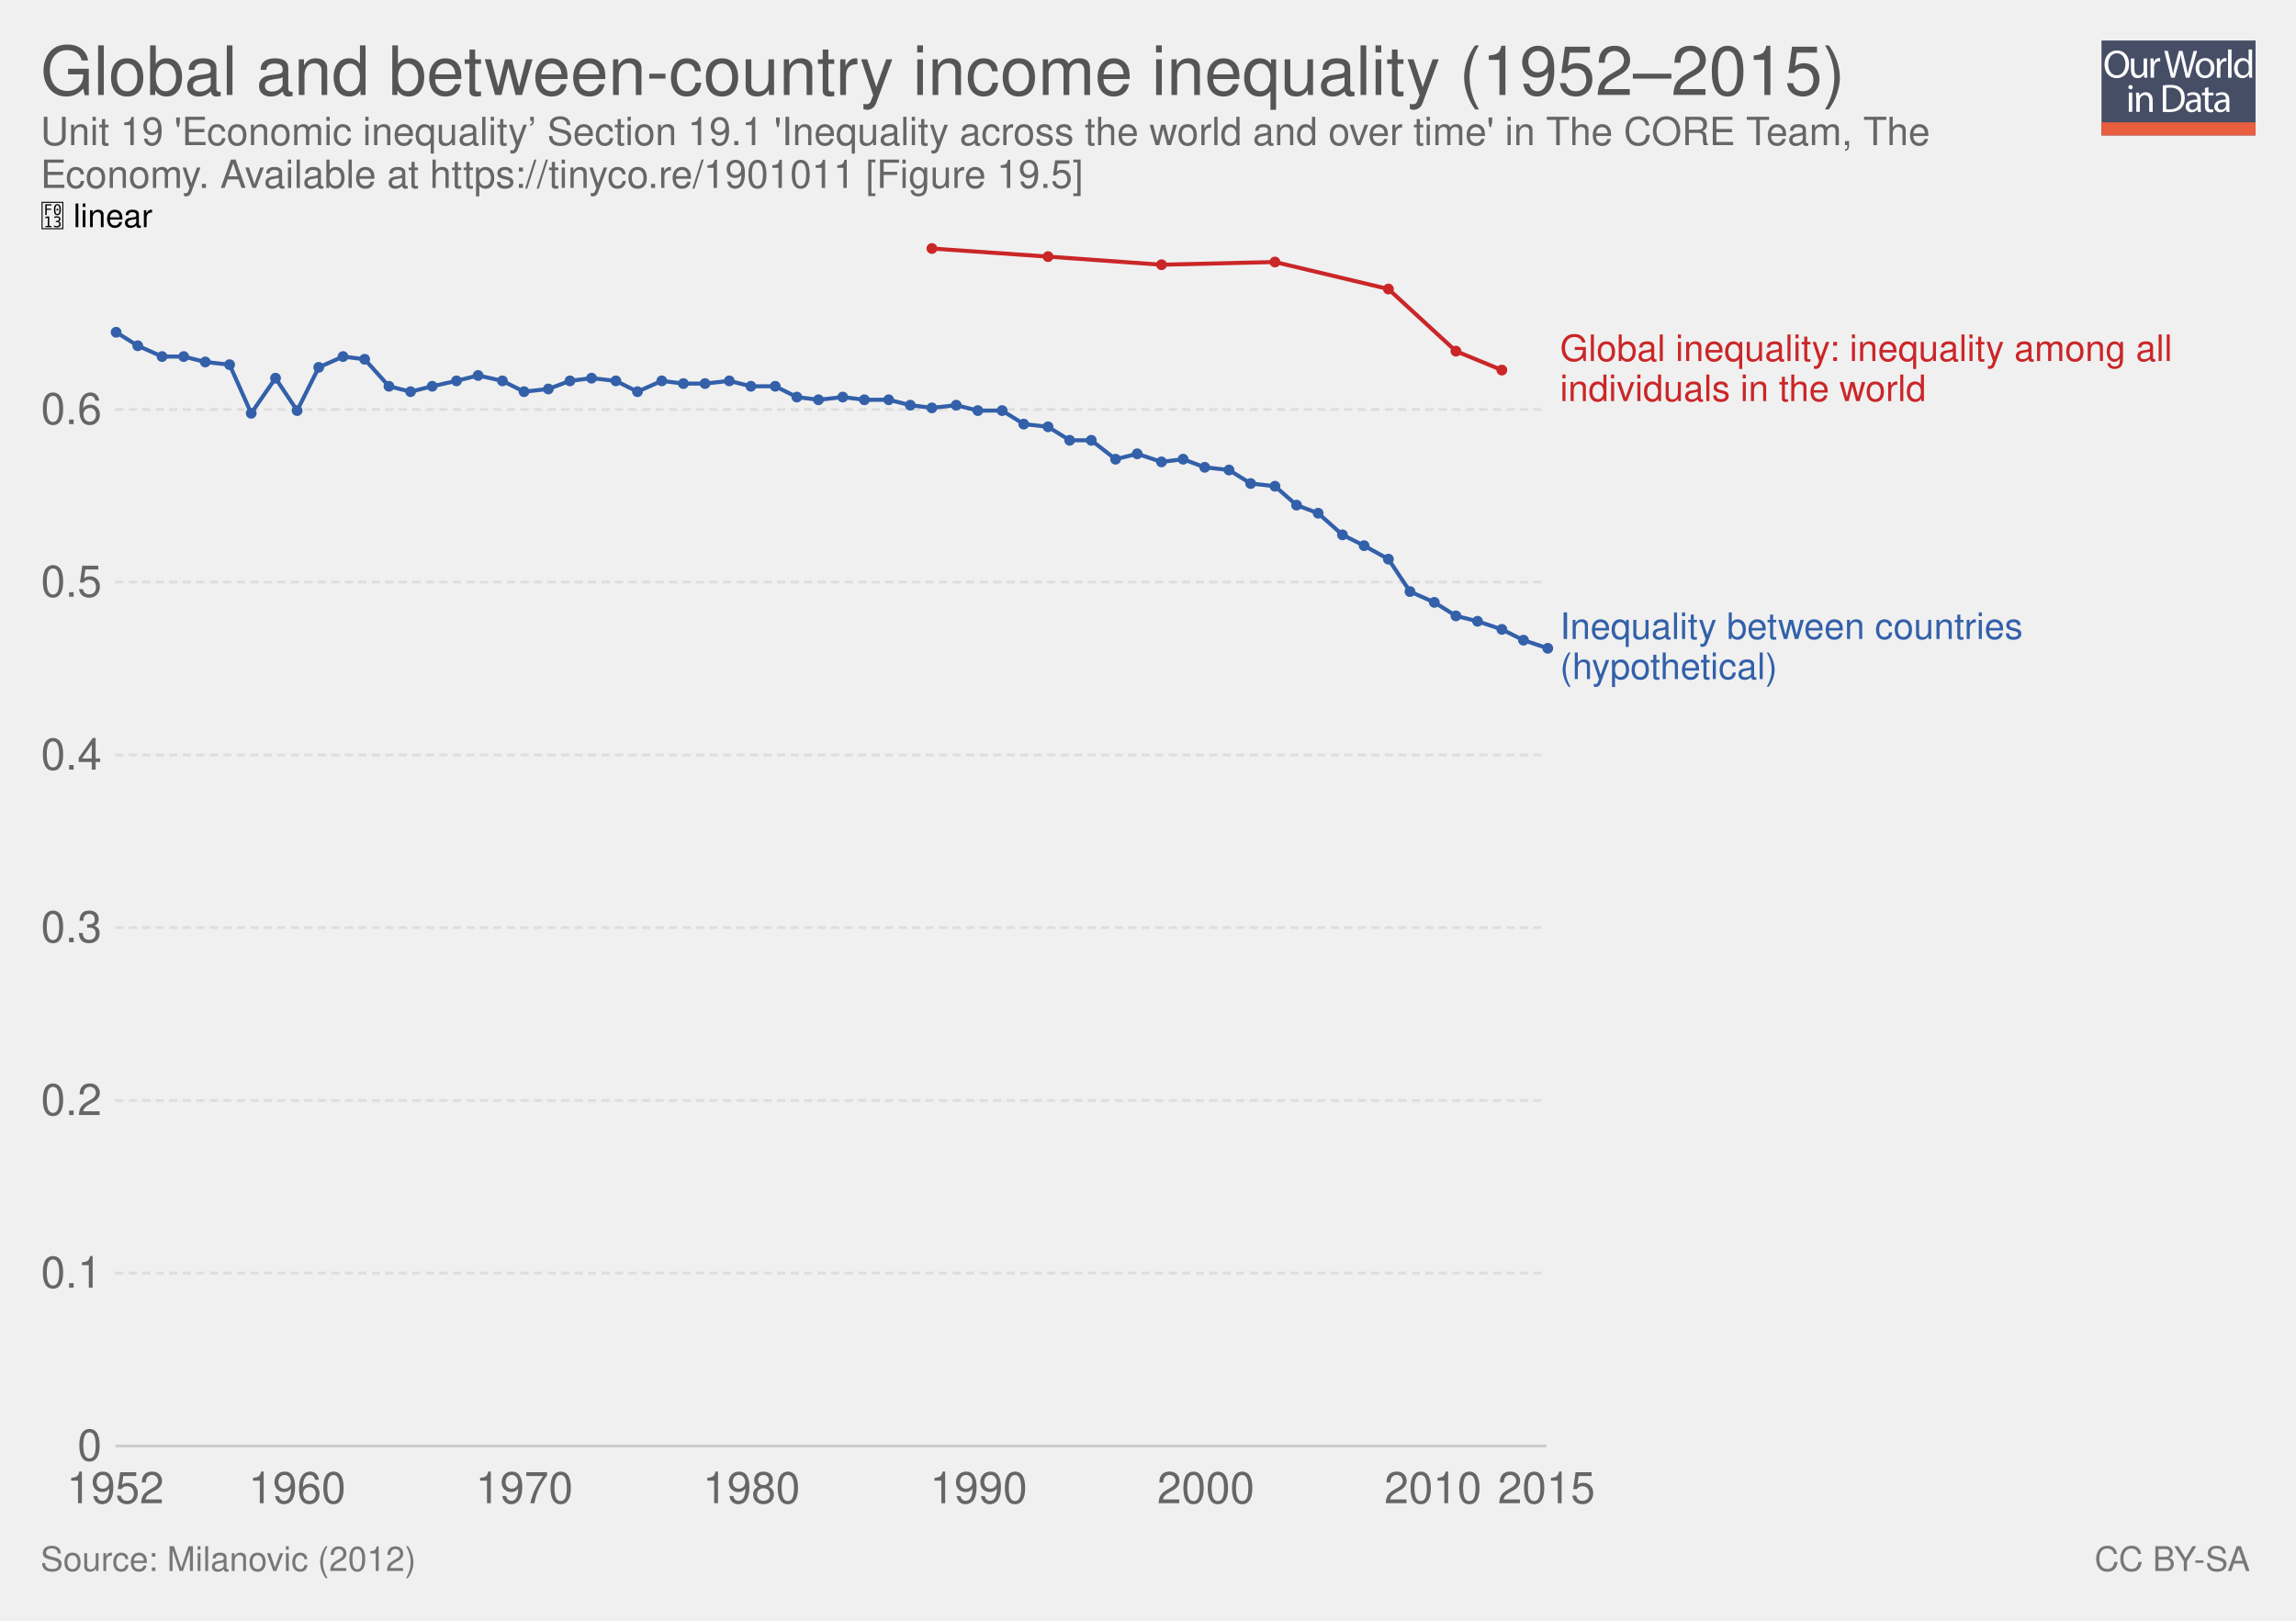
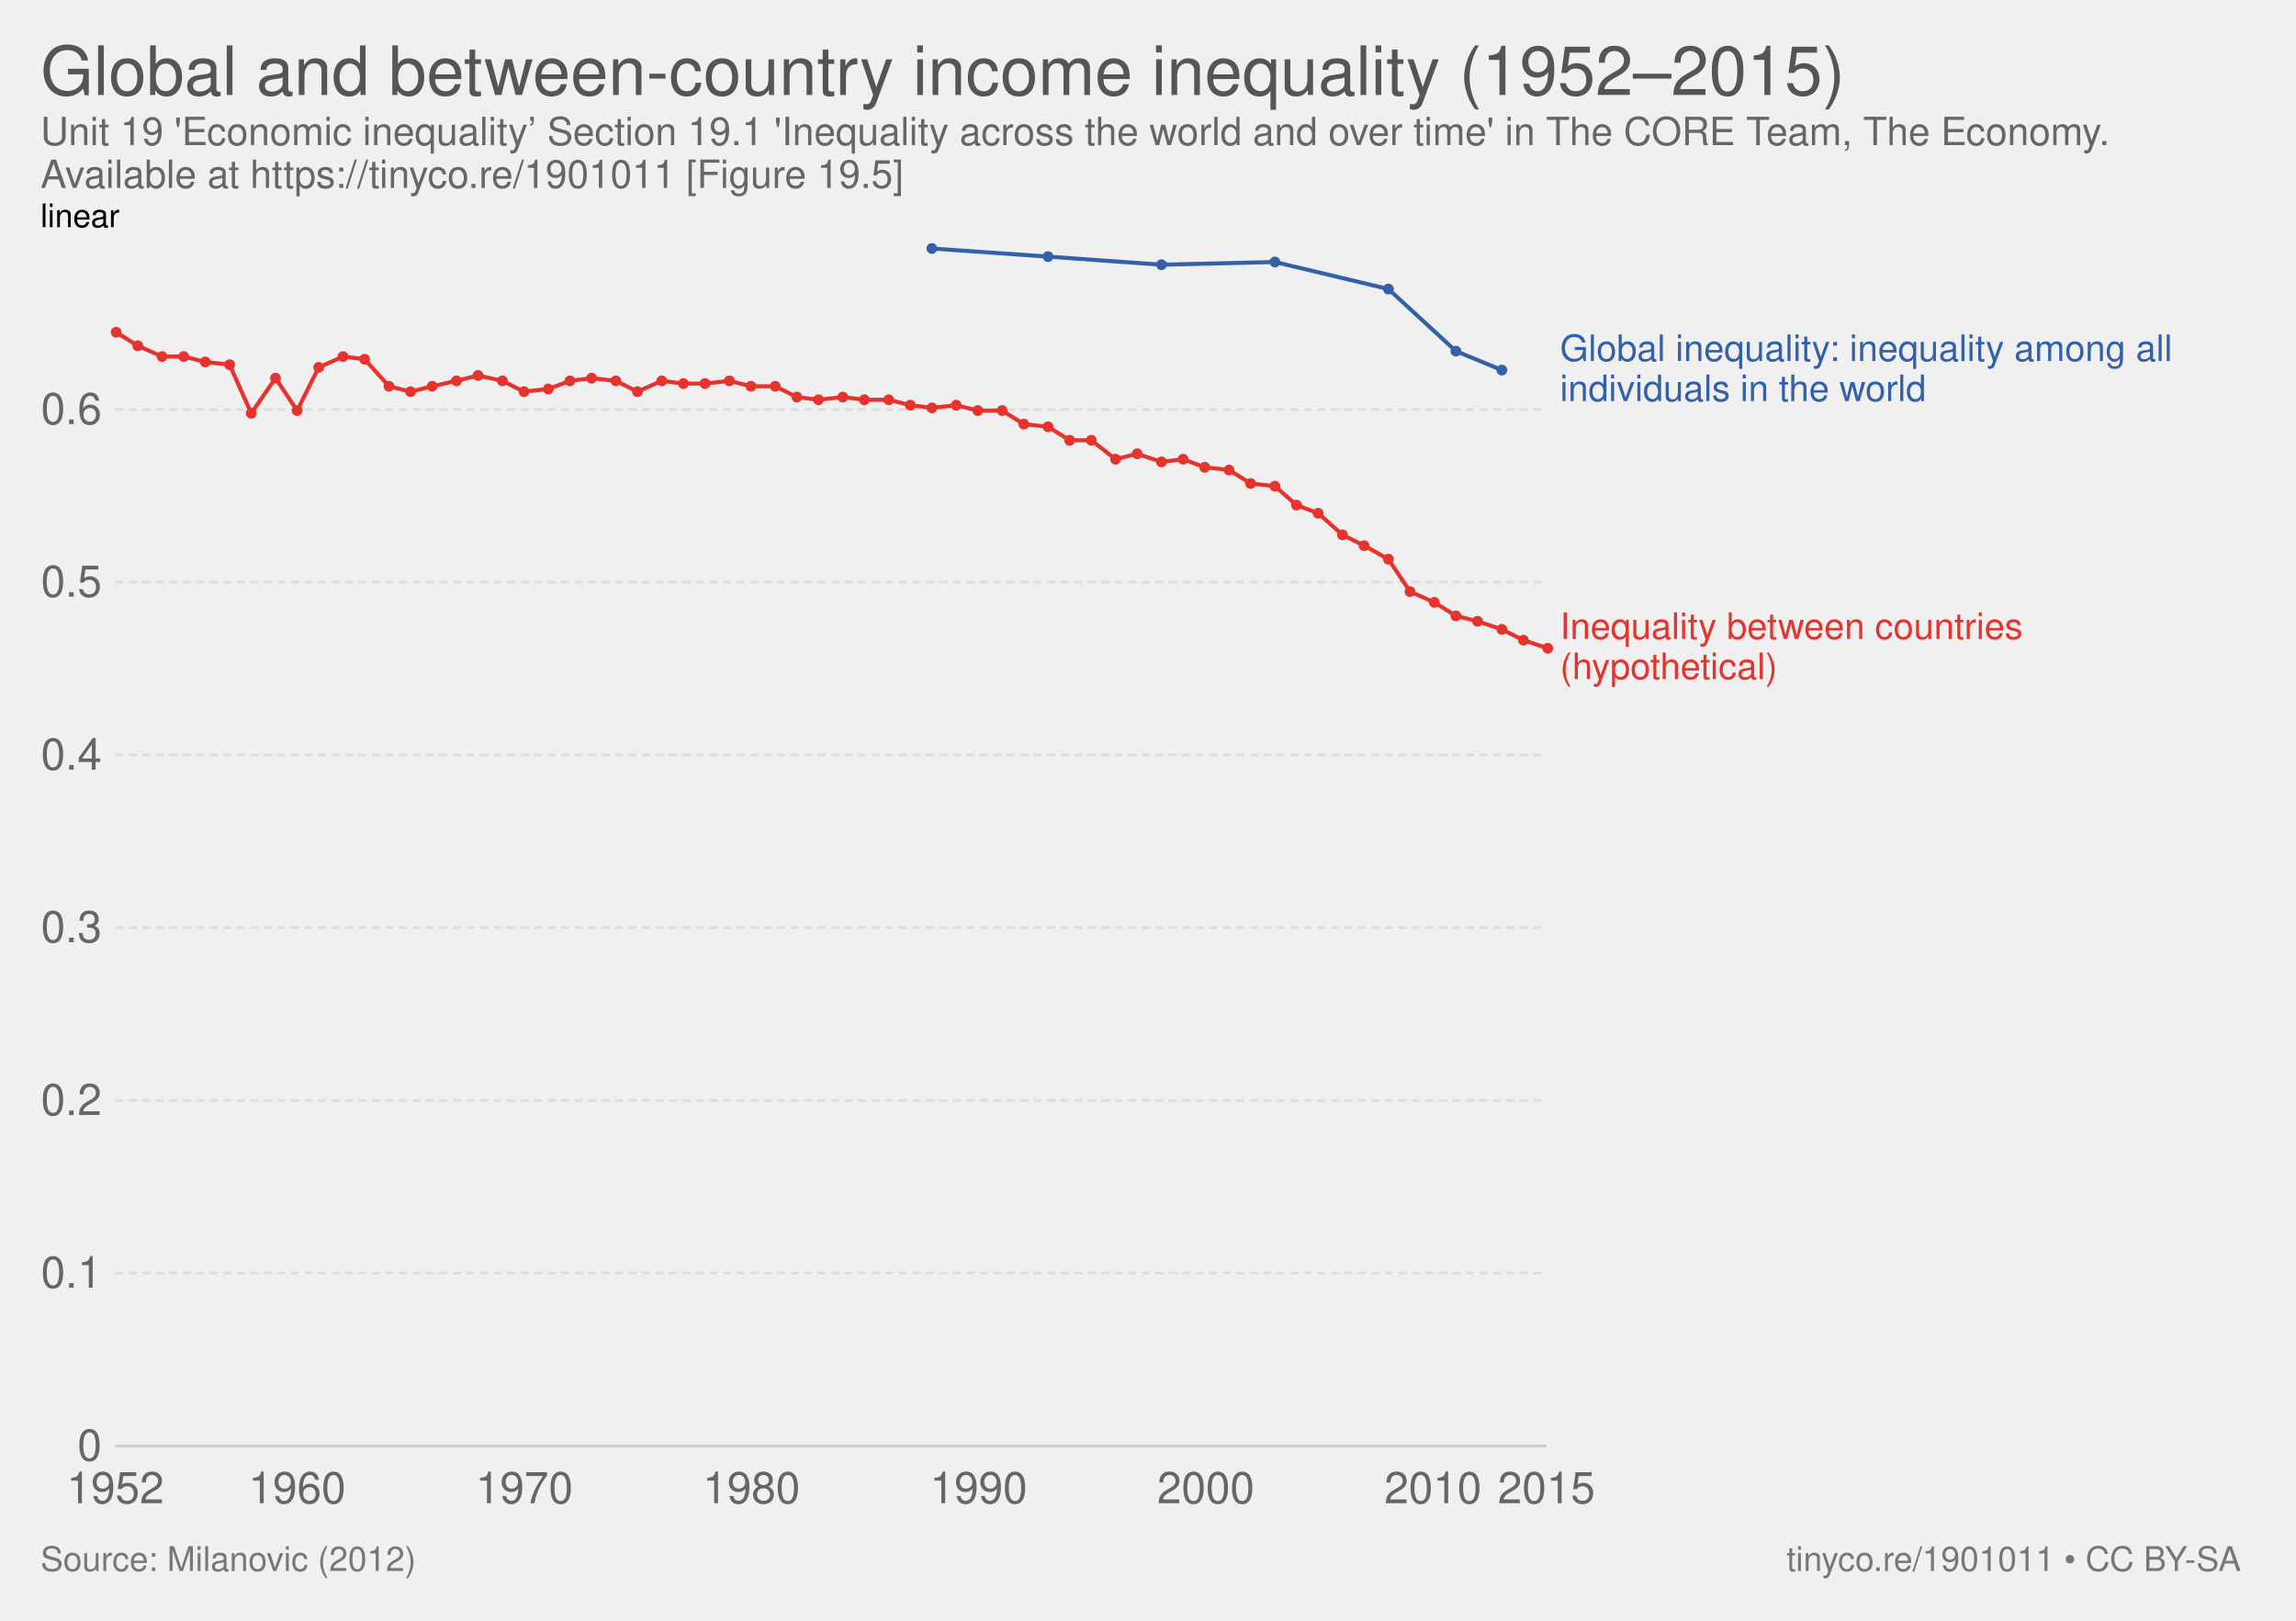
- <svg xmlns="http://www.w3.org/2000/svg" xmlns:xlink="http://www.w3.org/1999/xlink" version="1.1" style="font-family:'Helvetica Neue', Helvetica, Arial, sans-serif;font-size:18px;background-color:white;text-rendering:optimizeLegibility;-webkit-font-smoothing:antialiased" width="850" height="600">
+ <svg xmlns="http://www.w3.org/2000/svg" version="1.1" style="font-family:'Helvetica Neue', Helvetica, Arial, sans-serif;font-size:18px;background-color:white;text-rendering:optimizeLegibility;-webkit-font-smoothing:antialiased" width="850" height="600">
  <g class="ChartTab">
    <g class="HeaderView">
-       <g opacity="0.8" transform="translate(778, 15) scale(0.27)">
-         <a xlink:href="https://ourworldindata.org" target="_blank">
-           <g>
-             <rect x="0" y="0" fill="#1B2543" width="211.2" height="130.1" />
-             <rect x="0" y="112.2" fill="#E63912" width="211.2" height="17.9" />
-             <g>
-               <rect x="1.2" y="12.3" fill="none" width="210.2" height="99.2" />
-               <path fill="#FFFFFF" d="M37.8,32.2c0,12.7-7.7,19.4-17.1,19.4c-9.7,0-16.6-7.5-16.6-18.7c0-11.7,7.3-19.3,17.1-19.3 C31.3,13.7,37.8,21.3,37.8,32.2z M9.2,32.8c0,7.9,4.3,14.9,11.8,14.9c7.5,0,11.8-6.9,11.8-15.3c0-7.3-3.8-14.9-11.8-14.9 C13.1,17.5,9.2,24.8,9.2,32.8z" />
-               <path fill="#FFFFFF" d="M62.7,43.8c0,2.7,0.1,5.1,0.2,7.2h-4.3l-0.3-4.3h-0.1c-1.3,2.1-4,4.9-8.8,4.9c-4.2,0-9.1-2.3-9.1-11.6 V24.6h4.8v14.6c0,5,1.5,8.4,5.9,8.4c3.2,0,5.5-2.2,6.3-4.4c0.3-0.7,0.4-1.6,0.4-2.5V24.6h4.8V43.8z" />
-               <path fill="#FFFFFF" d="M67.3,32.8c0-3.1-0.1-5.8-0.2-8.2h4.2l0.2,5.2h0.2c1.2-3.5,4.1-5.8,7.3-5.8c0.5,0,0.9,0.1,1.4,0.2v4.5 c-0.5-0.1-1-0.2-1.6-0.2c-3.4,0-5.8,2.6-6.5,6.2c-0.1,0.7-0.2,1.4-0.2,2.2V51h-4.8V32.8z" />
-               <path fill="#FFFFFF" d="M95.4,51l-9.4-36.8h5l4.4,18.6c1.1,4.6,2.1,9.2,2.7,12.7h0.1c0.6-3.7,1.8-8,3-12.8l4.9-18.5h5l4.5,18.7 c1,4.4,2,8.7,2.6,12.6h0.1c0.8-4,1.8-8.1,3-12.7l4.9-18.5h4.9L120.6,51h-5L111,31.9c-1.1-4.7-1.9-8.3-2.4-12h-0.1 c-0.7,3.7-1.5,7.3-2.8,12L100.4,51H95.4z" />
-               <path fill="#FFFFFF" d="M154.9,37.6c0,9.8-6.8,14-13.2,14c-7.2,0-12.7-5.2-12.7-13.6c0-8.8,5.8-14,13.1-14 C149.8,24,154.9,29.5,154.9,37.6z M133.9,37.9c0,5.8,3.3,10.1,8,10.1c4.6,0,8-4.3,8-10.3c0-4.5-2.2-10.1-7.9-10.1 C136.3,27.6,133.9,32.8,133.9,37.9z" />
-               <path fill="#FFFFFF" d="M158.2,32.8c0-3.1-0.1-5.8-0.2-8.2h4.2l0.2,5.2h0.2c1.2-3.5,4.1-5.8,7.3-5.8c0.5,0,0.9,0.1,1.4,0.2v4.5 c-0.5-0.1-1-0.2-1.6-0.2c-3.4,0-5.8,2.6-6.5,6.2c-0.1,0.7-0.2,1.4-0.2,2.2V51h-4.8V32.8z" />
-               <path fill="#FFFFFF" d="M173.5,12.3h4.8V51h-4.8V12.3z" />
-               <path fill="#FFFFFF" d="M206.5,12.3v31.9c0,2.3,0.1,5,0.2,6.8h-4.3l-0.2-4.6H202c-1.5,2.9-4.7,5.2-9,5.2 c-6.4,0-11.3-5.4-11.3-13.4c-0.1-8.8,5.4-14.2,11.9-14.2c4,0,6.8,1.9,8,4h0.1V12.3H206.5z M201.7,35.4c0-0.6-0.1-1.4-0.2-2 c-0.7-3.1-3.3-5.6-6.9-5.6c-5,0-7.9,4.4-7.9,10.2c0,5.3,2.6,9.8,7.8,9.8c3.2,0,6.2-2.1,7.1-5.7c0.2-0.7,0.2-1.3,0.2-2.1V35.4z" />
-               <path fill="#FFFFFF" d="M42.8,64c0.1,1.6-1.1,2.9-3.1,2.9c-1.7,0-2.9-1.3-2.9-2.9c0-1.7,1.3-3,3-3C41.7,61,42.8,62.3,42.8,64z M37.4,97.8V71.4h4.8v26.4H37.4z" />
-               <path fill="#FFFFFF" d="M47.5,78.6c0-2.7-0.1-5-0.2-7.1h4.3l0.3,4.4h0.1c1.3-2.5,4.4-5,8.8-5c3.7,0,9.4,2.2,9.4,11.2v15.8h-4.8 V82.6c0-4.3-1.6-7.8-6.1-7.8c-3.2,0-5.6,2.2-6.5,4.9c-0.2,0.6-0.3,1.4-0.3,2.2v15.9h-4.8V78.6z" />
-               <path fill="#FFFFFF" d="M84,61.6c2.9-0.4,6.3-0.8,10.1-0.8c6.8,0,11.7,1.6,14.9,4.6c3.3,3,5.2,7.3,5.2,13.2c0,6-1.9,10.9-5.3,14.3 c-3.4,3.4-9.1,5.3-16.3,5.3c-3.4,0-6.2-0.2-8.6-0.4V61.6z M88.8,94.1c1.2,0.2,3,0.3,4.8,0.3c10.2,0,15.7-5.7,15.7-15.6 c0.1-8.7-4.9-14.2-14.9-14.2c-2.5,0-4.3,0.2-5.6,0.5V94.1z" />
-               <path fill="#FFFFFF" d="M132.1,97.8l-0.4-3.3h-0.2c-1.5,2.1-4.3,3.9-8.1,3.9c-5.4,0-8.1-3.8-8.1-7.6c0-6.4,5.7-9.9,15.9-9.8v-0.5 c0-2.2-0.6-6.1-6-6.1c-2.5,0-5,0.8-6.9,2l-1.1-3.2c2.2-1.4,5.4-2.3,8.7-2.3c8.1,0,10.1,5.5,10.1,10.8v9.9c0,2.3,0.1,4.5,0.4,6.3 H132.1z M131.4,84.4c-5.3-0.1-11.2,0.8-11.2,5.9c0,3.1,2.1,4.6,4.5,4.6c3.4,0,5.6-2.2,6.4-4.4c0.2-0.5,0.3-1,0.3-1.5V84.4z" />
-               <path fill="#FFFFFF" d="M146.6,63.9v7.6h6.9v3.7h-6.9v14.2c0,3.3,0.9,5.1,3.6,5.1c1.3,0,2.2-0.2,2.8-0.3l0.2,3.6 c-0.9,0.4-2.4,0.7-4.3,0.7c-2.2,0-4-0.7-5.2-2c-1.4-1.4-1.9-3.8-1.9-6.9V75.1h-4.1v-3.7h4.1v-6.3L146.6,63.9z" />
-               <path fill="#FFFFFF" d="M171.4,97.8l-0.4-3.3h-0.2c-1.5,2.1-4.3,3.9-8.1,3.9c-5.4,0-8.1-3.8-8.1-7.6c0-6.4,5.7-9.9,15.9-9.8v-0.5 c0-2.2-0.6-6.1-6-6.1c-2.5,0-5,0.8-6.9,2l-1.1-3.2c2.2-1.4,5.4-2.3,8.7-2.3c8.1,0,10.1,5.5,10.1,10.8v9.9c0,2.3,0.1,4.5,0.4,6.3 H171.4z M170.7,84.4c-5.3-0.1-11.2,0.8-11.2,5.9c0,3.1,2.1,4.6,4.5,4.6c3.4,0,5.6-2.2,6.4-4.4c0.2-0.5,0.3-1,0.3-1.5V84.4z" />
-             </g>
-           </g>
-         </a>
-       </g>
      <a href="https://ourworldindata.org/grapher/global-and-between-country-income-inequality" target="_blank">
        <text font-size="25.20" x="15.0" y="35.2" fill="#555">
          <tspan x="15" y="35.16">Global and between-country income inequality (1952–2015)</tspan>
        </text>
      </a>
      <text font-size="14.40" x="15.0" y="53.7" fill="#666">
-         <tspan x="15" y="53.72">Unit 19 'Economic inequality’ Section 19.1 'Inequality across the world and over time' in The CORE Team, The</tspan>
-         <tspan x="15" y="69.56">Economy. Available at https://tinyco.re/1901011 [Figure 19.5]</tspan>
+         <tspan x="15" y="53.72">Unit 19 'Economic inequality’ Section 19.1 'Inequality across the world and over time' in The CORE Team, The Economy.</tspan>
+         <tspan x="15" y="69.56">Available at https://tinyco.re/1901011 [Figure 19.5]</tspan>
      </text>
    </g>
    <g class="LineChart">
      <defs>
        <clipPath id="boundsClip-1">
          <rect x="32.68" y="0" width="830" height="928.8" />
        </clipPath>
      </defs>
      <g class="AxisBoxView">
        <g class="HorizontalAxis">
          <text x="42.7" y="556.5" fill="#666" text-anchor="middle" font-size="16.2">1952</text>
          <text x="110" y="556.5" fill="#666" text-anchor="middle" font-size="16.2">1960</text>
          <text x="194.1" y="556.5" fill="#666" text-anchor="middle" font-size="16.2">1970</text>
          <text x="278.2" y="556.5" fill="#666" text-anchor="middle" font-size="16.2">1980</text>
          <text x="362.3" y="556.5" fill="#666" text-anchor="middle" font-size="16.2">1990</text>
          <text x="446.4" y="556.5" fill="#666" text-anchor="middle" font-size="16.2">2000</text>
          <text x="530.5" y="556.5" fill="#666" text-anchor="middle" font-size="16.2">2010</text>
          <text x="572.5" y="556.5" fill="#666" text-anchor="middle" font-size="16.2">2015</text>
        </g>
        <g class="VerticalAxis">
          <text x="37.68" y="535.3" fill="#666" dominant-baseline="middle" text-anchor="end" font-size="16.2">0</text>
          <text x="37.68" y="471.3" fill="#666" dominant-baseline="middle" text-anchor="end" font-size="16.2">0.1</text>
          <text x="37.68" y="407.4" fill="#666" dominant-baseline="middle" text-anchor="end" font-size="16.2">0.2</text>
          <text x="37.68" y="343.4" fill="#666" dominant-baseline="middle" text-anchor="end" font-size="16.2">0.3</text>
          <text x="37.68" y="279.5" fill="#666" dominant-baseline="middle" text-anchor="end" font-size="16.2">0.4</text>
          <text x="37.68" y="215.5" fill="#666" dominant-baseline="middle" text-anchor="end" font-size="16.2">0.5</text>
          <text x="37.68" y="151.6" fill="#666" dominant-baseline="middle" text-anchor="end" font-size="16.2">0.6</text>
-           <text x="15" y="84.1" style="font-size:12px;text-transform:uppercase;cursor:pointer" class="clickable">
-             <tspan style="font-family:FontAwesome"></tspan> linear</text>
+           <text x="15" y="84.1" style="font-size:12px;text-transform:uppercase;cursor:pointer" class="clickable">linear</text>
        </g>
        <g class="AxisGridLines">
          <line x1="42.68" y1="535.3" x2="572.52" y2="535.3" stroke="#ccc" />
          <line x1="42.68" y1="471.3" x2="572.52" y2="471.3" stroke="#ddd" stroke-dasharray="3,2" />
          <line x1="42.68" y1="407.4" x2="572.52" y2="407.4" stroke="#ddd" stroke-dasharray="3,2" />
          <line x1="42.68" y1="343.4" x2="572.52" y2="343.4" stroke="#ddd" stroke-dasharray="3,2" />
          <line x1="42.68" y1="279.5" x2="572.52" y2="279.5" stroke="#ddd" stroke-dasharray="3,2" />
          <line x1="42.68" y1="215.5" x2="572.52" y2="215.5" stroke="#ddd" stroke-dasharray="3,2" />
          <line x1="42.68" y1="151.6" x2="572.52" y2="151.6" stroke="#ddd" stroke-dasharray="3,2" />
        </g>
      </g>
      <g clip-path="url(#boundsClip-1)">
        <g class="HeightedLegend clickable">
          <g class="legendMark">
            <rect x="572.525" y="122.85" width="262.475" height="28.1" fill="#fff" opacity="0" />
-             <text font-size="13.50" x="577.5" y="133.7" fill="#ca2628">
+             <text font-size="13.50" x="577.5" y="133.7" fill="#3360a9">
              <tspan x="577.525" y="133.65">Global inequality: inequality among all</tspan>
              <tspan x="577.525" y="148.5">individuals in the world</tspan>
            </text>
          </g>
          <g class="legendMark">
            <rect x="572.525" y="225.75" width="206.855" height="28.1" fill="#fff" opacity="0" />
-             <text font-size="13.50" x="577.5" y="236.6" fill="#3360a9">
+             <text font-size="13.50" x="577.5" y="236.6" fill="#e6332e">
              <tspan x="577.525" y="236.55">Inequality between countries</tspan>
              <tspan x="577.525" y="251.4">(hypothetical)</tspan>
            </text>
          </g>
        </g>
        <g class="Lines">
          <rect x="43" y="92" width="530" height="443" fill="rgba(255,255,255,0)" opacity="0" />
          <g class="key-Global_0">
-             <path stroke="#3360a9" stroke-linecap="round" d="M43 123L51 128L60 132L68 132L76 134L85 135L93 153L102 140L110 152L118 136L127 132L135 133L144 143L152 145L160 143L169 141L177 139L186 141L194 145L203 144L211 141L219 140L228 141L236 145L245 141L253 142L261 142L270 141L278 143L287 143L295 147L303 148L312 147L320 148L329 148L337 150L345 151L354 150L362 152L371 152L379 157L388 158L396 163L404 163L413 170L421 168L430 171L438 170L446 173L455 174L463 179L472 180L480 187L488 190L497 198L505 202L514 207L522 219L531 223L539 228L547 230L556 233L564 237L573 240" fill="none" stroke-width="1.5" />
-             <g fill="#3360a9">
+             <path stroke="#e6332e" stroke-linecap="round" d="M43 123L51 128L60 132L68 132L76 134L85 135L93 153L102 140L110 152L118 136L127 132L135 133L144 143L152 145L160 143L169 141L177 139L186 141L194 145L203 144L211 141L219 140L228 141L236 145L245 141L253 142L261 142L270 141L278 143L287 143L295 147L303 148L312 147L320 148L329 148L337 150L345 151L354 150L362 152L371 152L379 157L388 158L396 163L404 163L413 170L421 168L430 171L438 170L446 173L455 174L463 179L472 180L480 187L488 190L497 198L505 202L514 207L522 219L531 223L539 228L547 230L556 233L564 237L573 240" fill="none" stroke-width="1.5" />
+             <g fill="#e6332e">
              <circle cx="43" cy="123" r="2" />
              <circle cx="51" cy="128" r="2" />
              <circle cx="60" cy="132" r="2" />
              <circle cx="68" cy="132" r="2" />
              <circle cx="76" cy="134" r="2" />
              <circle cx="85" cy="135" r="2" />
              <circle cx="93" cy="153" r="2" />
              <circle cx="102" cy="140" r="2" />
              <circle cx="110" cy="152" r="2" />
              <circle cx="118" cy="136" r="2" />
              <circle cx="127" cy="132" r="2" />
              <circle cx="135" cy="133" r="2" />
              <circle cx="144" cy="143" r="2" />
              <circle cx="152" cy="145" r="2" />
              <circle cx="160" cy="143" r="2" />
              <circle cx="169" cy="141" r="2" />
              <circle cx="177" cy="139" r="2" />
              <circle cx="186" cy="141" r="2" />
              <circle cx="194" cy="145" r="2" />
              <circle cx="203" cy="144" r="2" />
              <circle cx="211" cy="141" r="2" />
              <circle cx="219" cy="140" r="2" />
              <circle cx="228" cy="141" r="2" />
              <circle cx="236" cy="145" r="2" />
              <circle cx="245" cy="141" r="2" />
              <circle cx="253" cy="142" r="2" />
              <circle cx="261" cy="142" r="2" />
              <circle cx="270" cy="141" r="2" />
              <circle cx="278" cy="143" r="2" />
              <circle cx="287" cy="143" r="2" />
              <circle cx="295" cy="147" r="2" />
              <circle cx="303" cy="148" r="2" />
              <circle cx="312" cy="147" r="2" />
              <circle cx="320" cy="148" r="2" />
              <circle cx="329" cy="148" r="2" />
              <circle cx="337" cy="150" r="2" />
              <circle cx="345" cy="151" r="2" />
              <circle cx="354" cy="150" r="2" />
              <circle cx="362" cy="152" r="2" />
              <circle cx="371" cy="152" r="2" />
              <circle cx="379" cy="157" r="2" />
              <circle cx="388" cy="158" r="2" />
              <circle cx="396" cy="163" r="2" />
              <circle cx="404" cy="163" r="2" />
              <circle cx="413" cy="170" r="2" />
              <circle cx="421" cy="168" r="2" />
              <circle cx="430" cy="171" r="2" />
              <circle cx="438" cy="170" r="2" />
              <circle cx="446" cy="173" r="2" />
              <circle cx="455" cy="174" r="2" />
              <circle cx="463" cy="179" r="2" />
              <circle cx="472" cy="180" r="2" />
              <circle cx="480" cy="187" r="2" />
              <circle cx="488" cy="190" r="2" />
              <circle cx="497" cy="198" r="2" />
              <circle cx="505" cy="202" r="2" />
              <circle cx="514" cy="207" r="2" />
              <circle cx="522" cy="219" r="2" />
              <circle cx="531" cy="223" r="2" />
              <circle cx="539" cy="228" r="2" />
              <circle cx="547" cy="230" r="2" />
              <circle cx="556" cy="233" r="2" />
              <circle cx="564" cy="237" r="2" />
              <circle cx="573" cy="240" r="2" />
            </g>
          </g>
          <g class="key-Global_1">
-             <path stroke="#ca2628" stroke-linecap="round" d="M345 92L388 95L430 98L472 97L514 107L539 130L556 137" fill="none" stroke-width="1.5" />
-             <g fill="#ca2628">
+             <path stroke="#3360a9" stroke-linecap="round" d="M345 92L388 95L430 98L472 97L514 107L539 130L556 137" fill="none" stroke-width="1.5" />
+             <g fill="#3360a9">
              <circle cx="345" cy="92" r="2" />
              <circle cx="388" cy="95" r="2" />
              <circle cx="430" cy="98" r="2" />
              <circle cx="472" cy="97" r="2" />
              <circle cx="514" cy="107" r="2" />
              <circle cx="539" cy="130" r="2" />
              <circle cx="556" cy="137" r="2" />
            </g>
          </g>
        </g>
      </g>
    </g>
    <g class="SourcesFooter" style="fill:#777">
      <g class="clickable" style="fill:#777">
        <text font-size="12.60" x="15.0" y="581.6">
          <tspan x="15" y="581.58">Source: Milanovic (2012)</tspan>
        </text>
      </g>
-       <text font-size="12.60" x="775.4" y="581.6">
-         <tspan x="775.402" y="581.58">
-           <a style="fill: #777;" class="cclogo" href="http://creativecommons.org/licenses/by-sa/4.0/deed.en_US" target="_blank">CC BY-SA</a>
+       <text font-size="12.60" x="661.4" y="581.6">
+         <tspan x="661.372" y="581.58">
+           <a target="_blank" style="fill: #777;" href="https://tinyco.re/1901011">tinyco.re/1901011</a> • <a style="fill: #777;" class="cclogo" href="http://creativecommons.org/licenses/by-sa/4.0/deed.en_US" target="_blank">CC BY-SA</a>
        </tspan>
      </text>
    </g>
  </g>
</svg>
